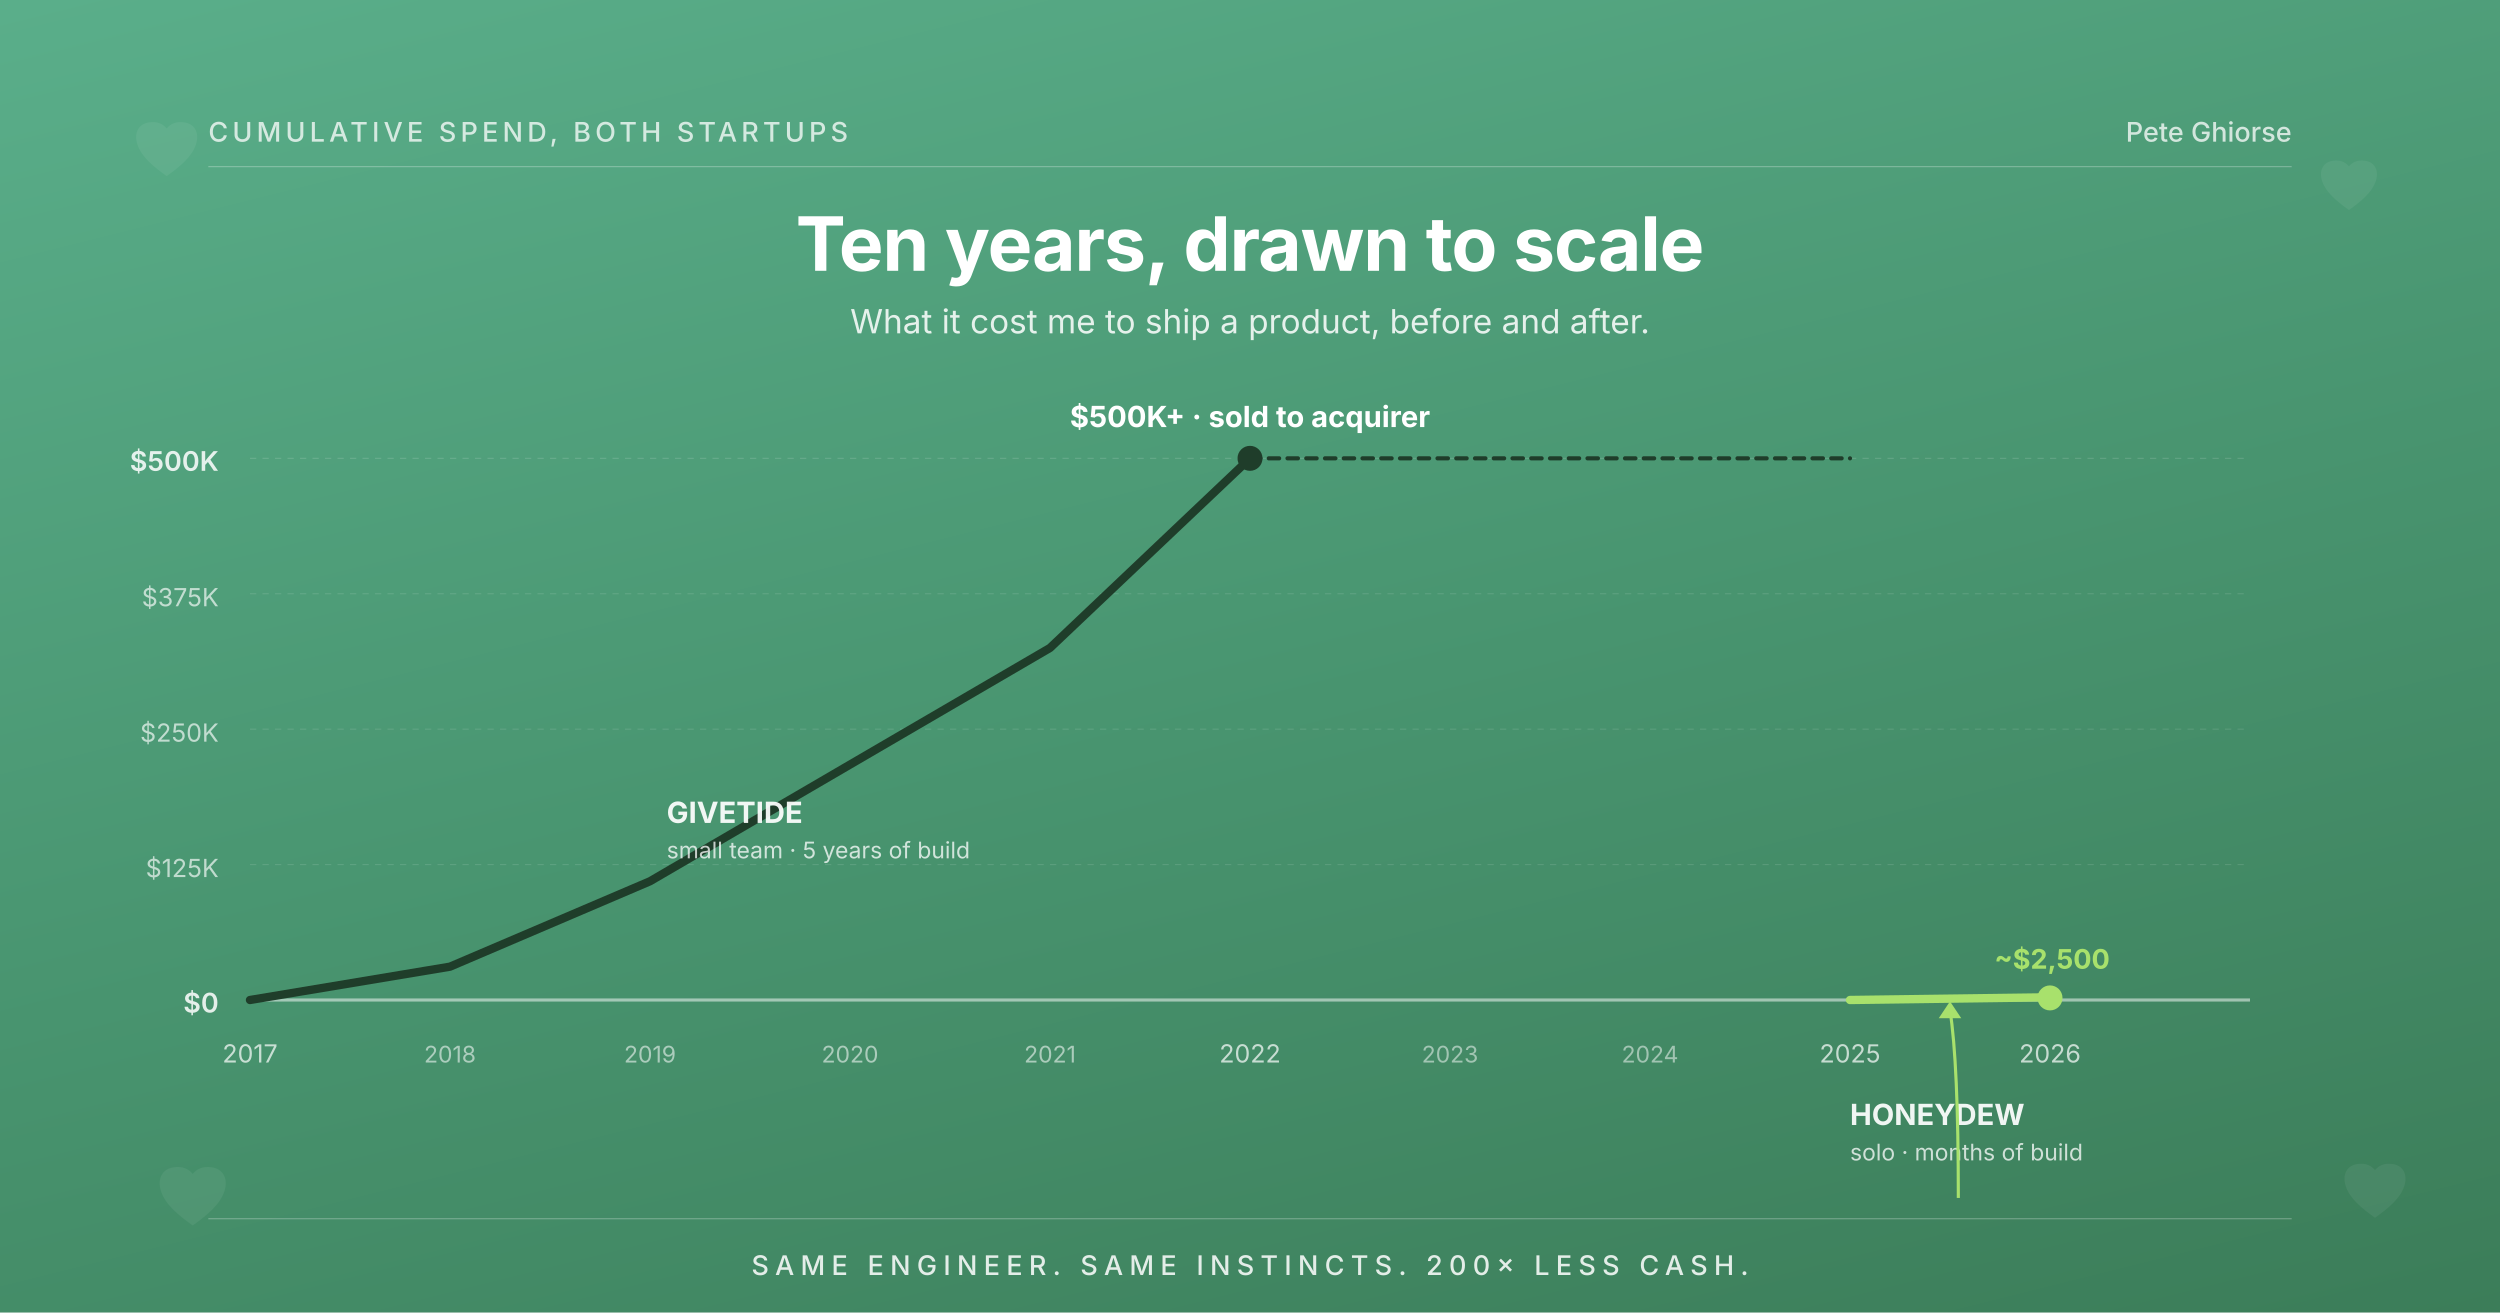
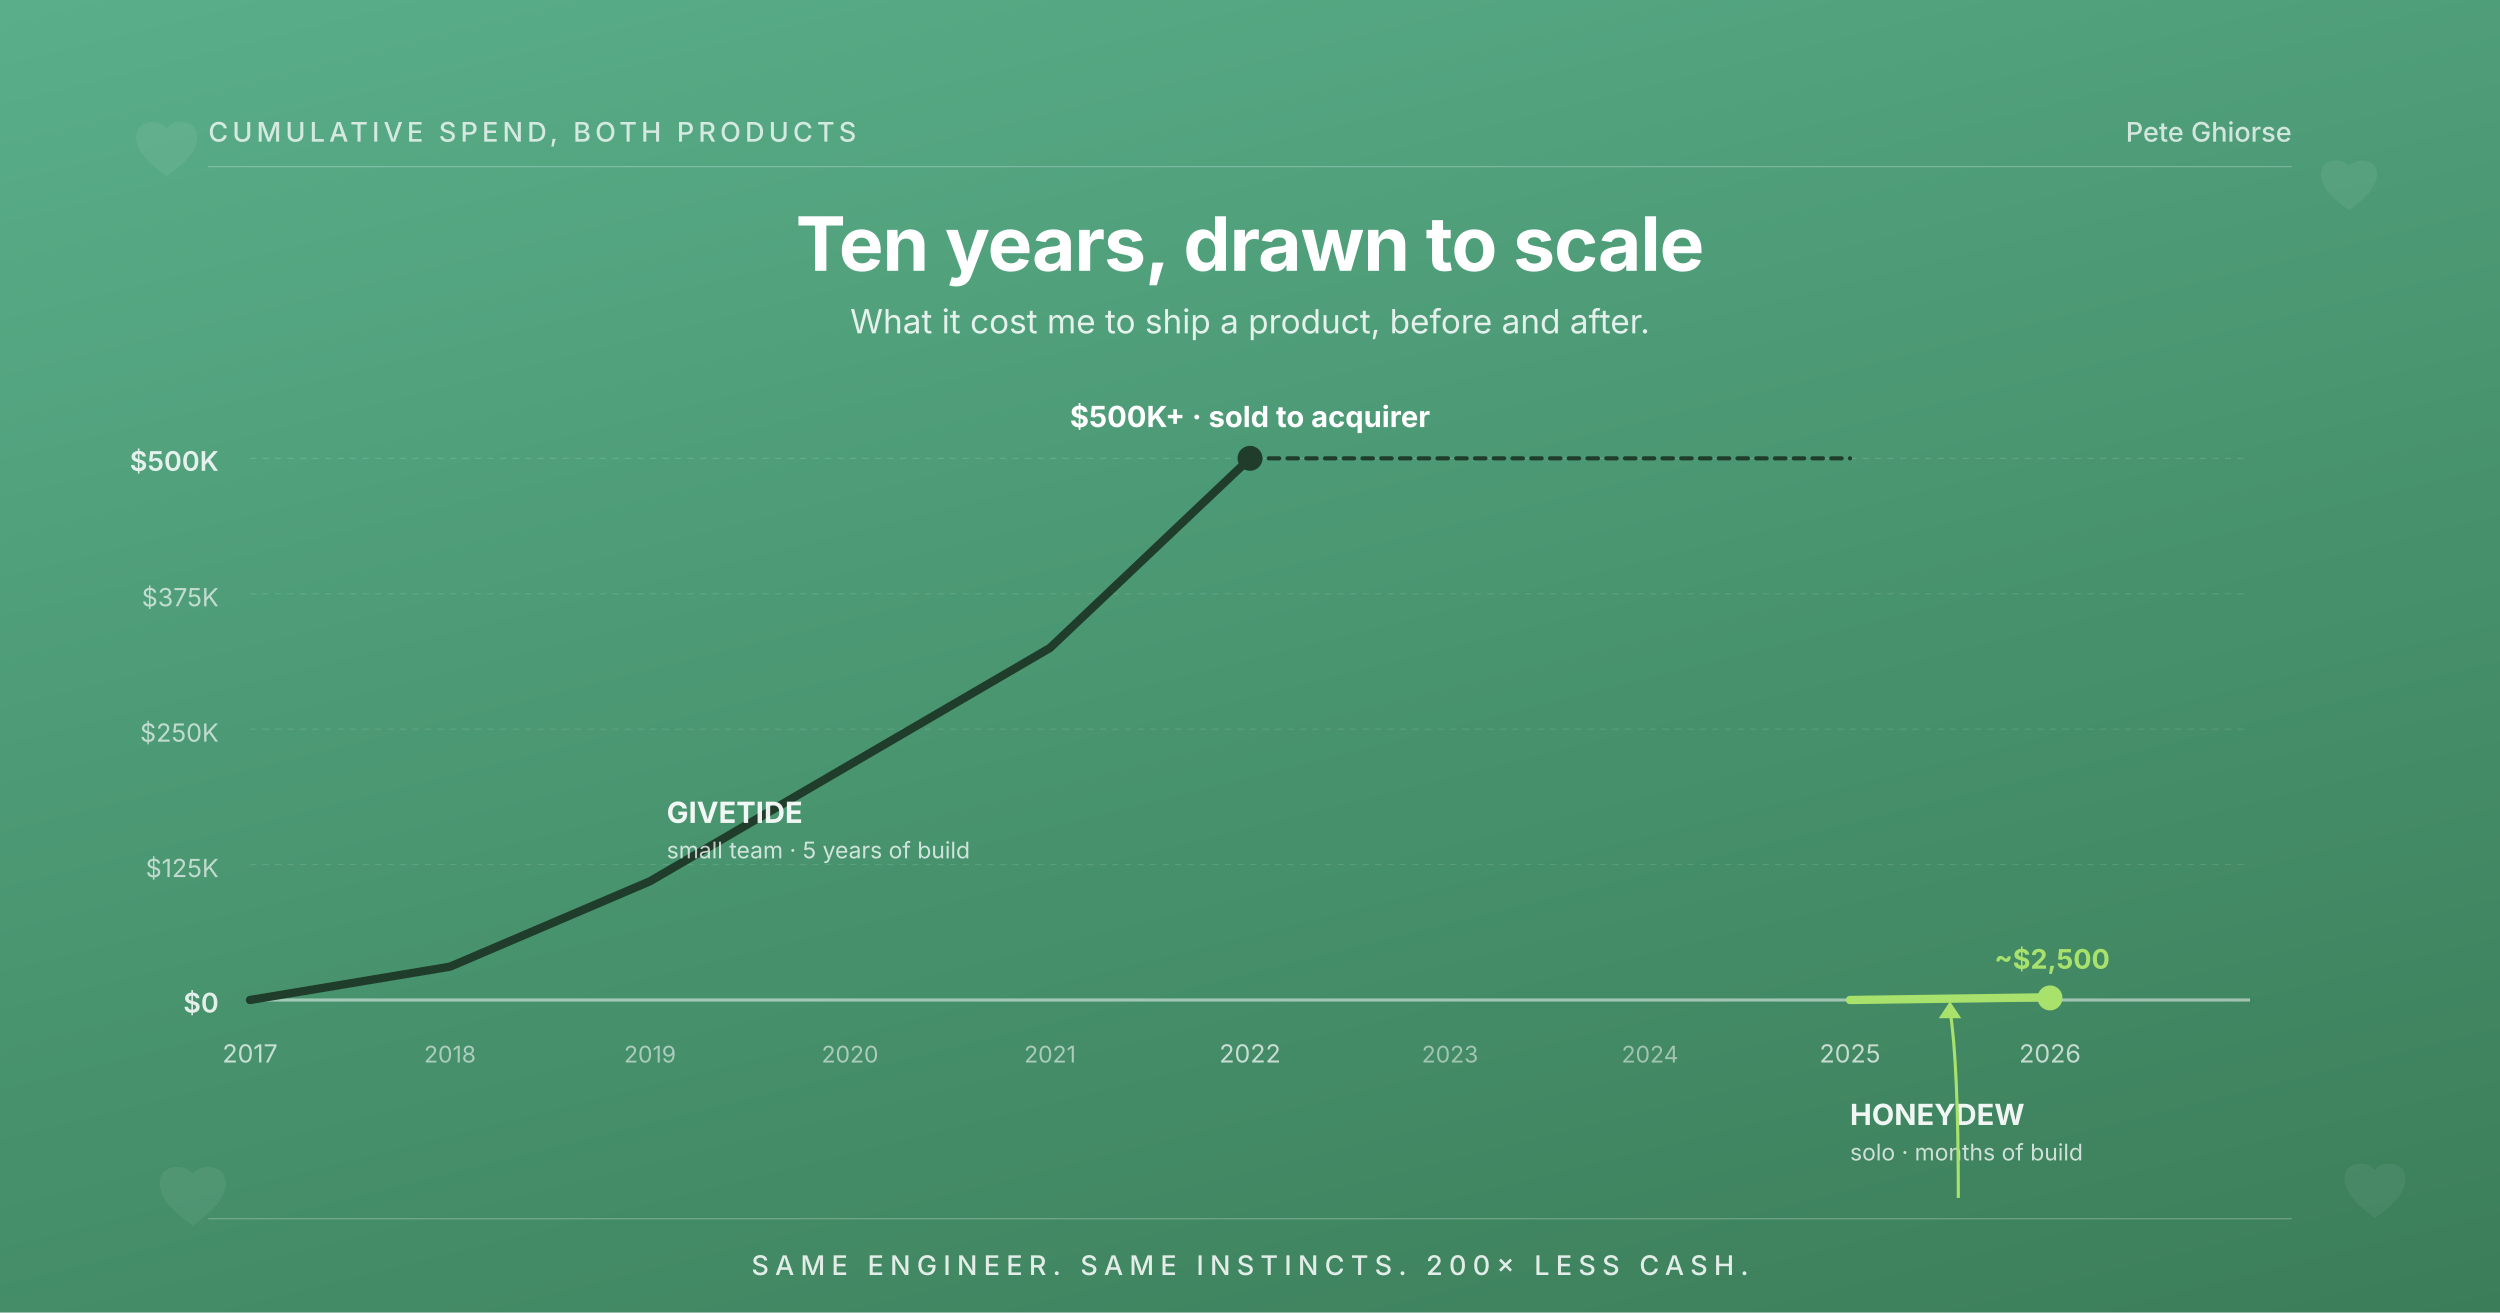
<svg xmlns="http://www.w3.org/2000/svg" viewBox="0 0 1200 630" font-family="-apple-system, BlinkMacSystemFont, 'Inter', 'Helvetica Neue', sans-serif">
  <defs>
    <linearGradient id="tlBgGrad" x1="0%" y1="0%" x2="100%" y2="100%" gradientTransform="rotate(20)">
      <stop offset="0%" stop-color="#5AAE8A" />
      <stop offset="50%" stop-color="#48946F" />
      <stop offset="100%" stop-color="#3A7A56" />
    </linearGradient>
    <symbol id="hdHeart" viewBox="0 0 512 512">
      <path d="M256 380 C 200 340, 152 300, 136 250 C 120 200, 144 165, 184 160 C 216 155, 240 165, 256 185 C 272 165, 296 155, 328 160 C 368 165, 392 200, 376 250 C 360 300, 312 340, 256 380 Z" fill="currentColor" />
    </symbol>
  </defs>
  <rect width="1200" height="630" fill="url(#tlBgGrad)" />
  <g color="rgba(255,255,255,0.06)">
    <use href="#hdHeart" x="50" y="40" width="60" height="60" />
    <use href="#hdHeart" x="1100" y="60" width="55" height="55" />
    <use href="#hdHeart" x="60" y="540" width="65" height="65" />
    <use href="#hdHeart" x="1110" y="540" width="60" height="60" />
  </g>
  <line x1="100" y1="80" x2="1100" y2="80" stroke="rgba(255,255,255,0.3)" stroke-width="0.5" />
-   <text x="100" y="68" fill="rgba(255,255,255,0.75)" font-size="13" letter-spacing="2" font-weight="500">CUMULATIVE SPEND, BOTH STARTUPS</text>
+   <text x="100" y="68" fill="rgba(255,255,255,0.75)" font-size="13" letter-spacing="2" font-weight="500">CUMULATIVE SPEND, BOTH PRODUCTS</text>
  <text x="1100" y="68" text-anchor="end" fill="rgba(255,255,255,0.75)" font-size="13" font-weight="500">Pete Ghiorse</text>
  <text x="600" y="130" text-anchor="middle" fill="#FFFFFF" font-size="36" font-weight="700" letter-spacing="-0.5">Ten years, drawn to scale</text>
  <text x="600" y="160" text-anchor="middle" fill="rgba(255,255,255,0.85)" font-size="16">What it cost me to ship a product, before and after.</text>
  <text x="105" y="226" text-anchor="end" fill="rgba(255,255,255,0.85)" font-size="13" font-weight="600">$500K</text>
  <line x1="120" y1="220" x2="1080" y2="220" stroke="rgba(255,255,255,0.15)" stroke-width="0.5" stroke-dasharray="3,3" />
  <text x="105" y="291" text-anchor="end" fill="rgba(255,255,255,0.65)" font-size="12">$375K</text>
  <line x1="120" y1="285" x2="1080" y2="285" stroke="rgba(255,255,255,0.12)" stroke-width="0.5" stroke-dasharray="3,3" />
  <text x="105" y="356" text-anchor="end" fill="rgba(255,255,255,0.65)" font-size="12">$250K</text>
  <line x1="120" y1="350" x2="1080" y2="350" stroke="rgba(255,255,255,0.12)" stroke-width="0.5" stroke-dasharray="3,3" />
  <text x="105" y="421" text-anchor="end" fill="rgba(255,255,255,0.65)" font-size="12">$125K</text>
  <line x1="120" y1="415" x2="1080" y2="415" stroke="rgba(255,255,255,0.12)" stroke-width="0.5" stroke-dasharray="3,3" />
  <text x="105" y="486" text-anchor="end" fill="rgba(255,255,255,0.85)" font-size="13" font-weight="600">$0</text>
  <line x1="120" y1="480" x2="1080" y2="480" stroke="rgba(255,255,255,0.5)" stroke-width="1.5" />
  <text x="120" y="510" text-anchor="middle" fill="rgba(255,255,255,0.7)" font-size="12">2017</text>
  <text x="216" y="510" text-anchor="middle" fill="rgba(255,255,255,0.55)" font-size="11">2018</text>
  <text x="312" y="510" text-anchor="middle" fill="rgba(255,255,255,0.55)" font-size="11">2019</text>
  <text x="408" y="510" text-anchor="middle" fill="rgba(255,255,255,0.55)" font-size="11">2020</text>
  <text x="504" y="510" text-anchor="middle" fill="rgba(255,255,255,0.55)" font-size="11">2021</text>
  <text x="600" y="510" text-anchor="middle" fill="rgba(255,255,255,0.7)" font-size="12">2022</text>
  <text x="696" y="510" text-anchor="middle" fill="rgba(255,255,255,0.5)" font-size="11">2023</text>
  <text x="792" y="510" text-anchor="middle" fill="rgba(255,255,255,0.5)" font-size="11">2024</text>
  <text x="888" y="510" text-anchor="middle" fill="rgba(255,255,255,0.7)" font-size="12">2025</text>
  <text x="984" y="510" text-anchor="middle" fill="rgba(255,255,255,0.7)" font-size="12">2026</text>
  <path d="M 120 480 L 216 464 L 312 423 L 408 367 L 504 311 L 600 220" stroke="#1F3D2A" stroke-width="4" fill="none" stroke-linejoin="round" stroke-linecap="round" />
  <line x1="600" y1="220" x2="888" y2="220" stroke="#1F3D2A" stroke-width="2" stroke-dasharray="5,4" stroke-linecap="round" />
  <circle cx="600" cy="220" r="6" fill="#1F3D2A" />
  <text x="600" y="205" text-anchor="middle" fill="#FFFFFF" font-size="14" font-weight="700">$500K+ · sold to acquirer</text>
  <text x="320" y="395" fill="rgba(255,255,255,0.92)" font-size="14" font-weight="700">GIVETIDE</text>
  <text x="320" y="412" fill="rgba(255,255,255,0.75)" font-size="11">small team · 5 years of build</text>
  <path d="M 888 480 L 984 478.7" stroke="#A8E16C" stroke-width="4" fill="none" stroke-linecap="round" />
  <circle cx="984" cy="479" r="6" fill="#A8E16C" />
  <text x="985" y="465" text-anchor="middle" fill="#A8E16C" font-size="13" font-weight="700">~$2,500</text>
  <text x="888" y="540" fill="rgba(255,255,255,0.92)" font-size="14" font-weight="700">HONEYDEW</text>
  <text x="888" y="557" fill="rgba(255,255,255,0.75)" font-size="11">solo · months of build</text>
  <g stroke="#A8E16C" stroke-width="1.5" fill="none">
    <path d="M 940 575 Q 940 510 936 485" />
    <polygon points="932,488 936,482 940,488" fill="#A8E16C" />
  </g>
  <line x1="100" y1="585" x2="1100" y2="585" stroke="rgba(255,255,255,0.3)" stroke-width="0.5" />
  <text x="600" y="612" text-anchor="middle" fill="rgba(255,255,255,0.85)" font-size="13" letter-spacing="3" font-weight="500">SAME ENGINEER. SAME INSTINCTS. 200× LESS CASH.</text>
</svg>
